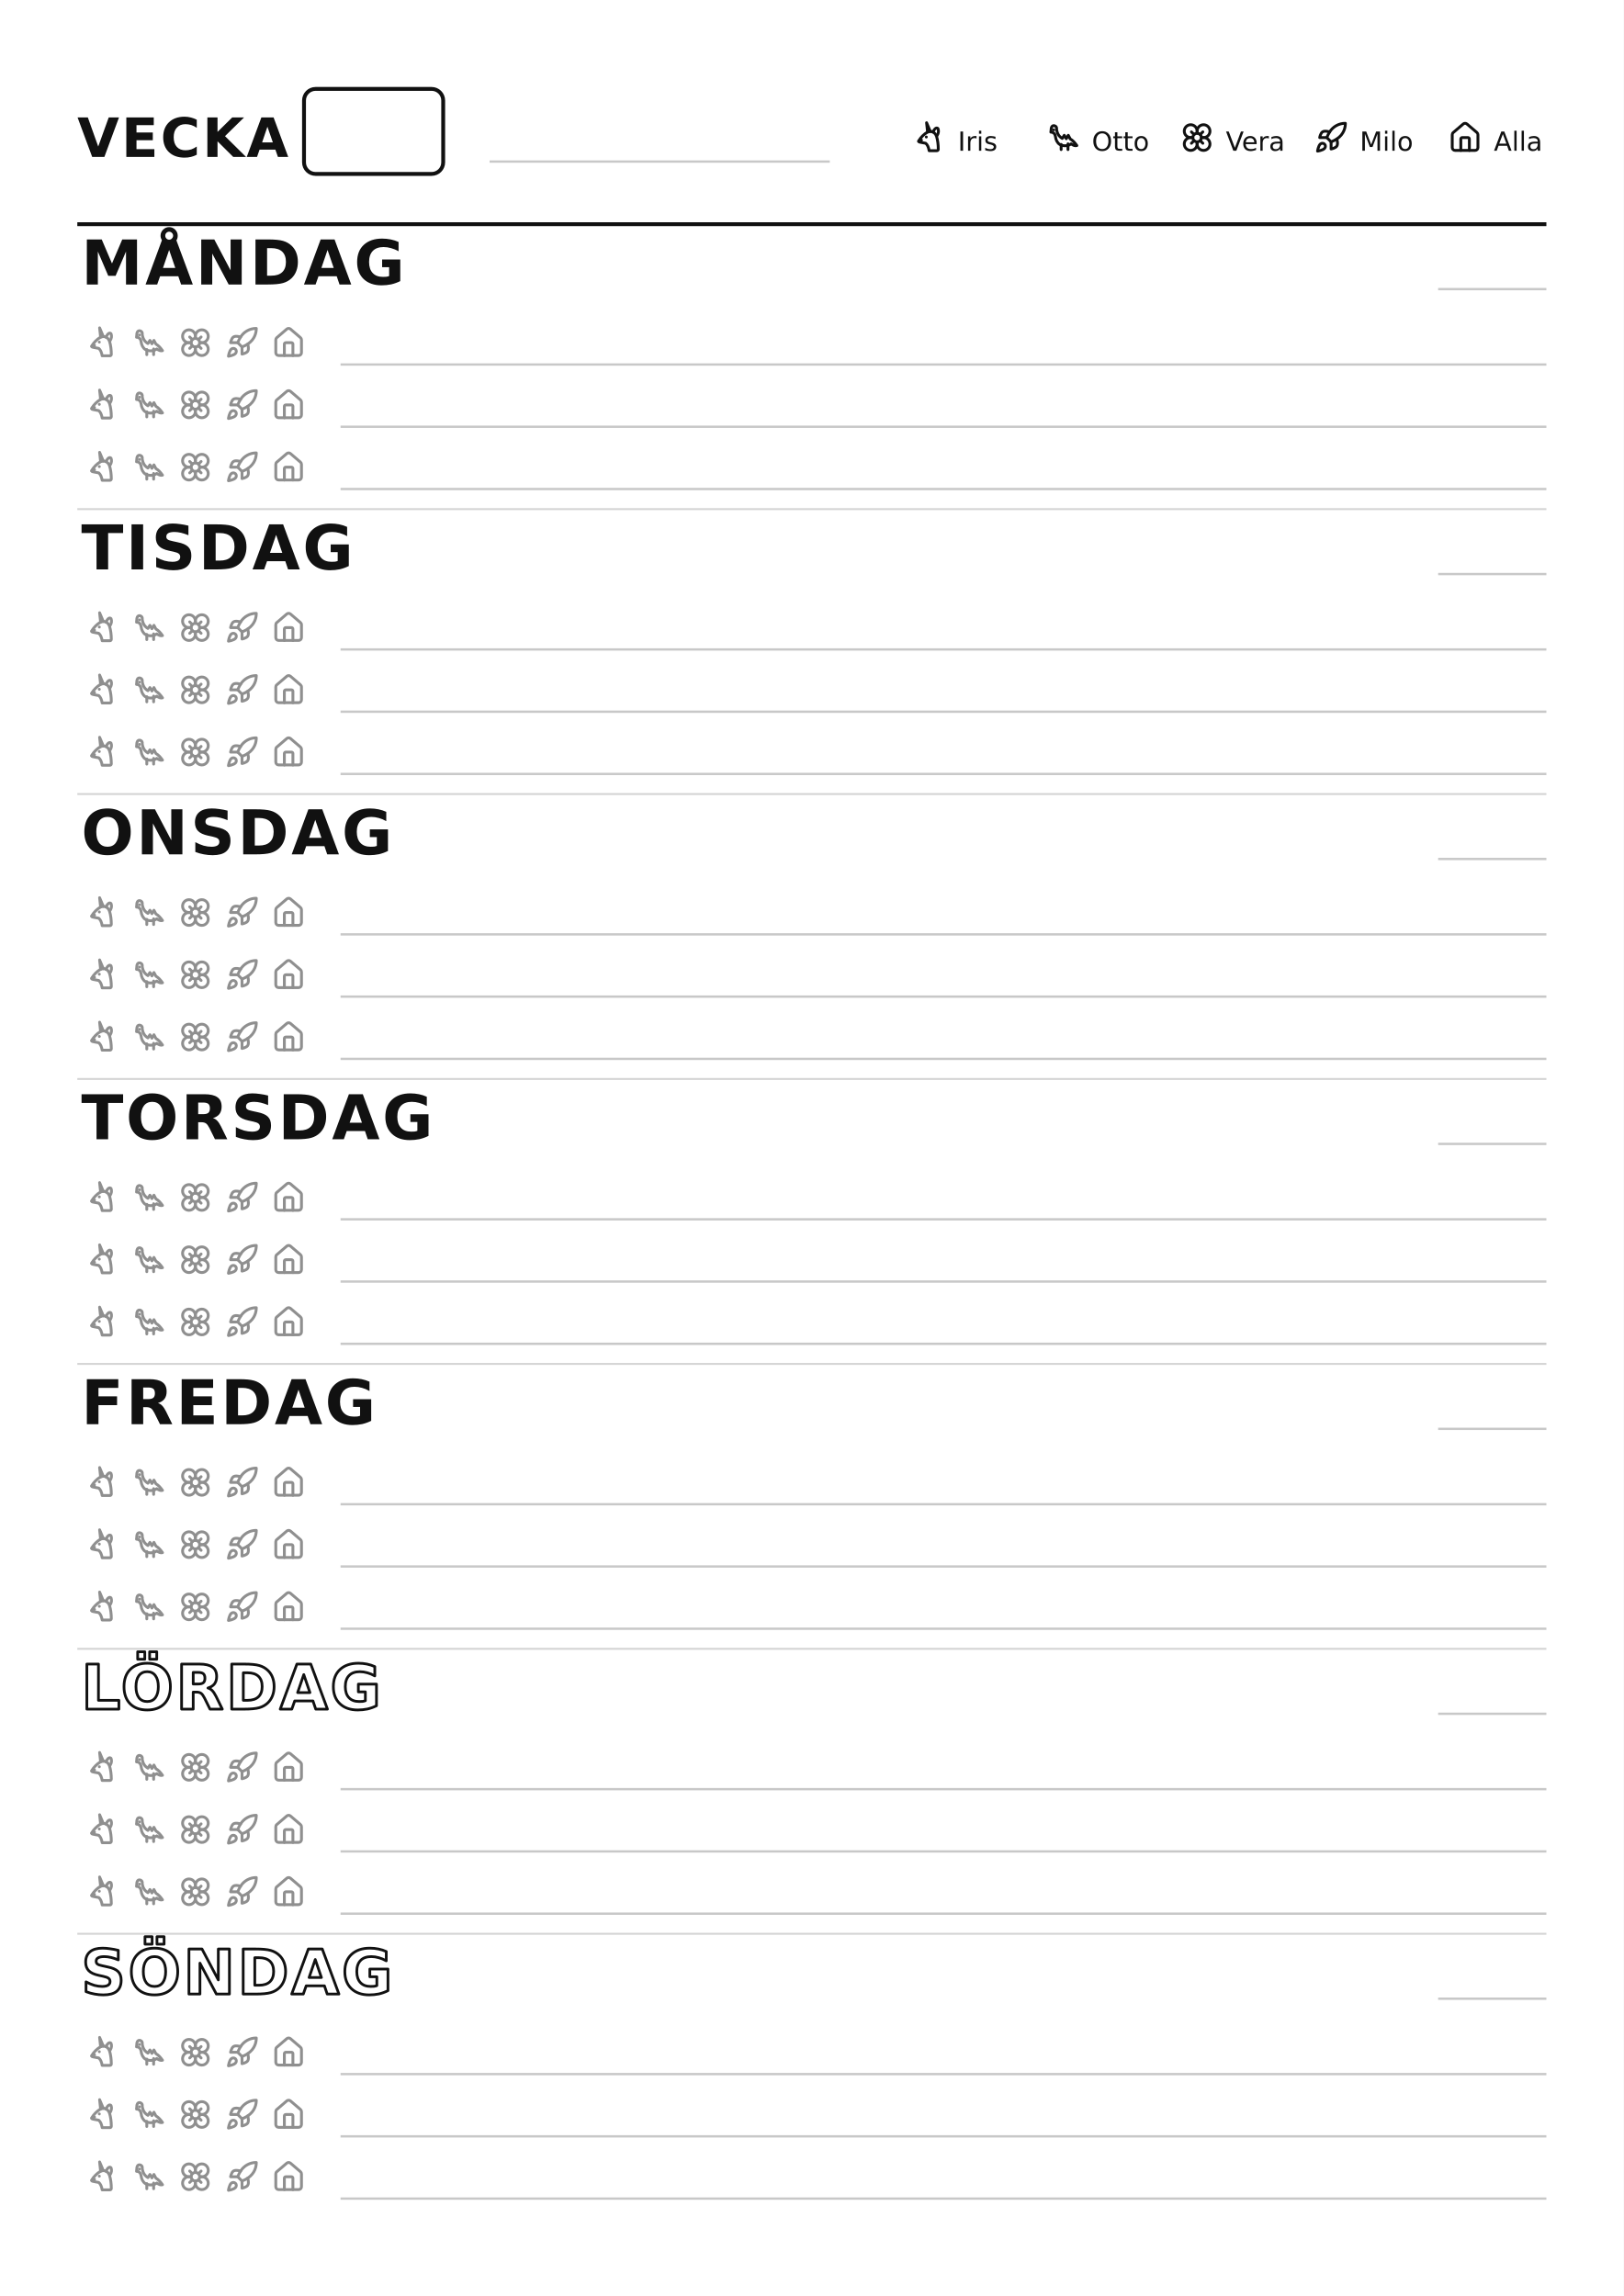
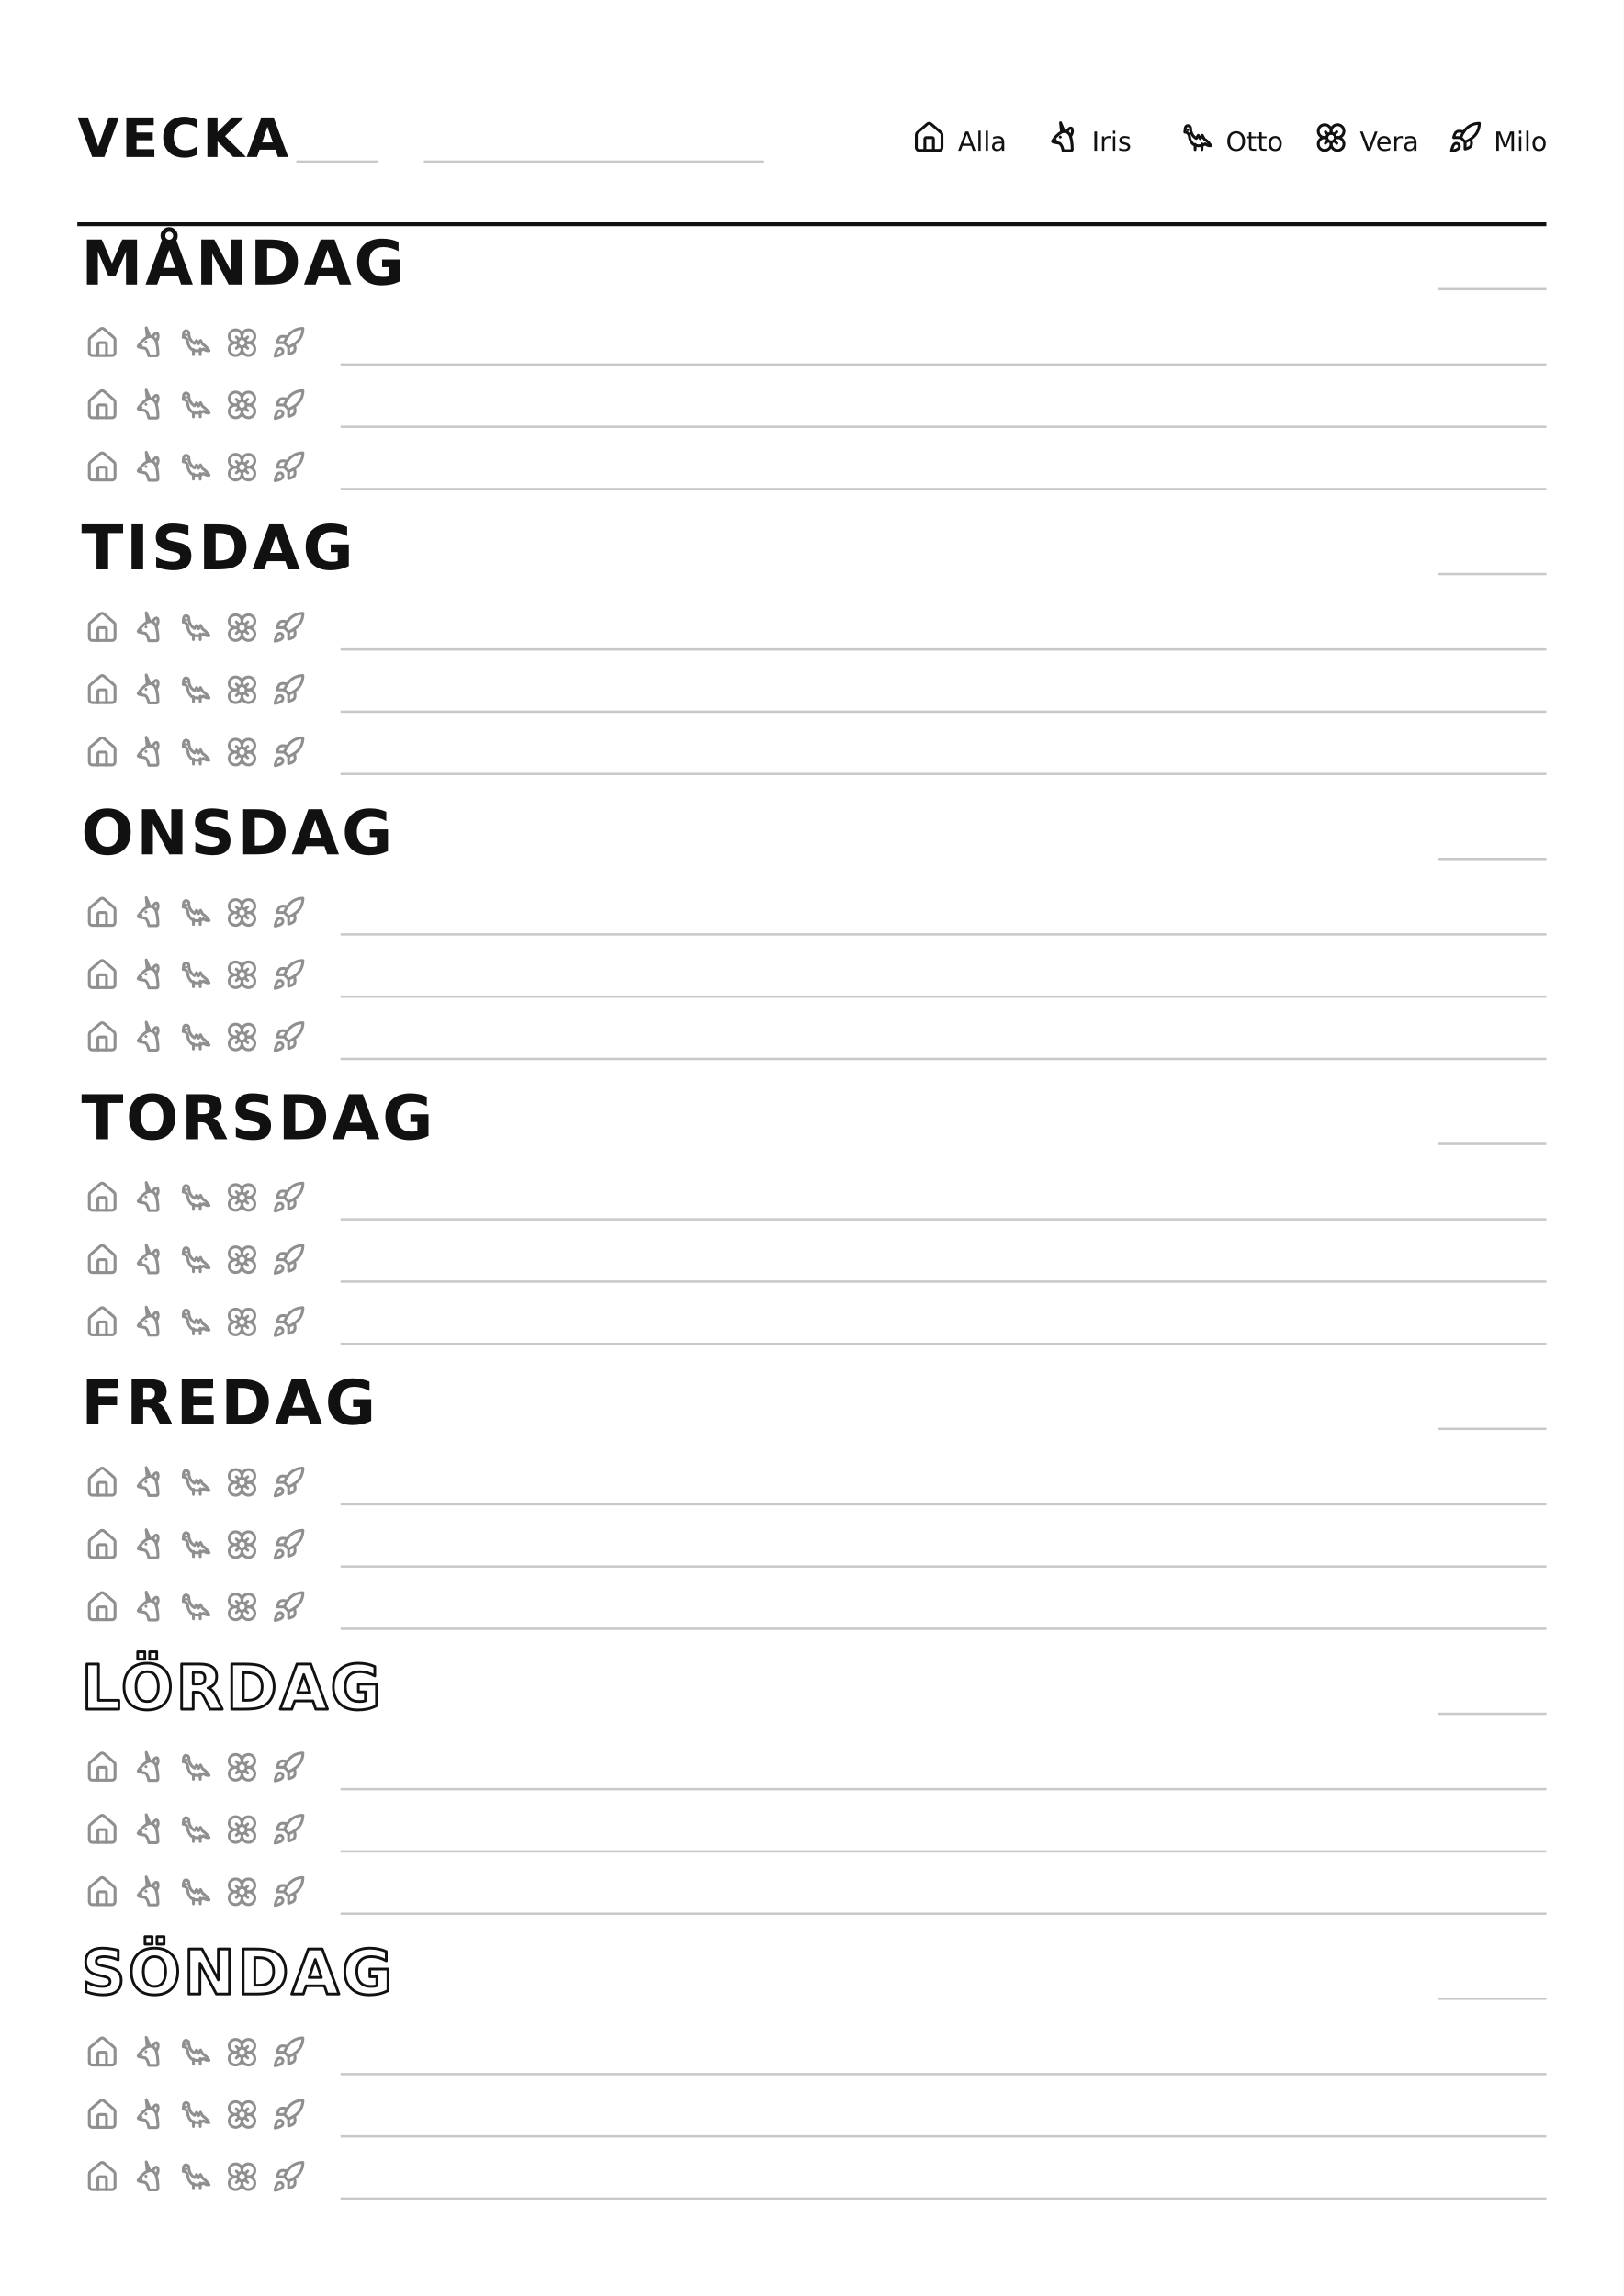
<svg xmlns="http://www.w3.org/2000/svg" viewBox="0 0 210 297" width="210mm" height="297mm" font-family="'Atkinson Hyperlegible Next', 'Atkinson Hyperlegible', Verdana, 'DejaVu Sans', sans-serif" fill="#111111" role="img" aria-label="Weekly sheet: Iris, Otto, Vera, Milo">
  <defs>
    <symbol id="fw-s-dinosaur" viewBox="0 0 24 24" fill="none" stroke="currentColor" stroke-width="2" stroke-linecap="round" stroke-linejoin="round">
      <path d="M3.6 6.4C3.6 4.4 4.6 3.2 6.2 3.8 7.2 4.2 7.6 5 7.4 6.2c.4 2.9 1.6 5 4 6.4l1.4-2.2 1.4 2.4 1.4-2.4 1.4 2.6c1.8 1 3.2 2.6 4.6 4.6-1.2.4-2.6-.2-4-1.2-2 1.6-5.6 1.8-8 .4-1.6-1-2.8-3.2-3-5.6-.3-1.8-1.4-3-3.2-3Z" />
      <path d="M10.6 16.8v3.6" />
      <path d="M15.4 16.4v4" />
      <path d="M5.4 6.6h.01" />
    </symbol>
    <symbol id="fw-s-flower" viewBox="0 0 24 24" fill="none" stroke="currentColor" stroke-width="2" stroke-linecap="round" stroke-linejoin="round">
      <circle cx="12" cy="12" r="3" />
      <path d="M12 16.5A4.5 4.5 0 1 1 7.5 12 4.5 4.5 0 1 1 12 7.5a4.5 4.5 0 1 1 4.5 4.5 4.5 4.5 0 1 1-4.5 4.5" />
      <path d="M12 7.5V9" />
      <path d="M7.5 12H9" />
      <path d="M16.5 12H15" />
      <path d="M12 16.5V15" />
      <path d="m8 8 1.88 1.88" />
      <path d="M14.12 9.88 16 8" />
      <path d="m8 16 1.88-1.88" />
      <path d="M14.12 14.12 16 16" />
    </symbol>
    <symbol id="fw-s-house" viewBox="0 0 24 24" fill="none" stroke="currentColor" stroke-width="2" stroke-linecap="round" stroke-linejoin="round">
      <path d="M15 21v-8a1 1 0 0 0-1-1h-4a1 1 0 0 0-1 1v8" />
      <path d="M3 10a2 2 0 0 1 .709-1.528l7-6a2 2 0 0 1 2.582 0l7 6A2 2 0 0 1 21 10v9a2 2 0 0 1-2 2H5a2 2 0 0 1-2-2z" />
    </symbol>
    <symbol id="fw-s-rocket" viewBox="0 0 24 24" fill="none" stroke="currentColor" stroke-width="2" stroke-linecap="round" stroke-linejoin="round">
      <path d="M12 15v5s3.03-.55 4-2c1.08-1.62 0-5 0-5" />
      <path d="M4.5 16.5c-1.5 1.26-2 5-2 5s3.74-.5 5-2c.71-.84.7-2.13-.09-2.91a2.18 2.18 0 0 0-2.91-.09" />
      <path d="M9 12a22 22 0 0 1 2-3.95A12.88 12.88 0 0 1 22 2c0 2.72-.78 7.5-6 11a22.4 22.4 0 0 1-4 2z" />
      <path d="M9 12H4s.55-3.03 2-4c1.62-1.08 5 .05 5 .05" />
    </symbol>
    <symbol id="fw-s-unicorn" viewBox="0 0 24 24" fill="none" stroke="currentColor" stroke-width="2" stroke-linecap="round" stroke-linejoin="round">
      <path d="M4.6 14.4C6.2 11.8 8.4 9.6 10.8 8.2c1-.4 2-.6 3-.4 1.6.4 2.8 1.6 3.4 3.4.8 2.6 1.2 5.8 1.2 9 0 .6-.4 1-1 1H12c-.4-2.4-1.2-4.2-2.4-5.2l-3.2-.6c-1.4-.2-2.2-.6-1.8-1Z" />
      <path d="M10.9 8.1 10.2 1.6l2.6 6.1" />
      <path d="M14.6 8.1c1.4-2.6 2.6-3.4 3.6-2.4.6 1.6.4 3.2-.6 4.8" />
      <path d="M10 11.6h.01" />
      <path d="M6.6 13.8h.01" />
    </symbol>
  </defs>
  <rect x="0" y="0" width="210" height="297" fill="#fff" />
  <g class="header">
    <text x="10" y="20.3" font-size="7" font-weight="800" letter-spacing="0.28">VECKA</text>
-     <rect x="39.32" y="11.5" width="18" height="11" rx="1.5" fill="none" stroke="#111111" stroke-width="0.5" />
-     <line x1="63.32" y1="20.9" x2="107.32" y2="20.9" stroke="#c8c8c8" stroke-width="0.3" />
+     <line x1="38.32" y1="20.9" x2="48.82" y2="20.9" stroke="#c8c8c8" stroke-width="0.3" />
+     <line x1="54.82" y1="20.9" x2="98.82" y2="20.9" stroke="#c8c8c8" stroke-width="0.3" />
    <g class="legend">
-       <use href="#fw-s-unicorn" x="117.956" y="15.581" width="4.429" height="4.429" color="#111111" />
-       <text x="123.885" y="19.5" font-size="3.4" font-weight="400">Iris</text>
-       <use href="#fw-s-dinosaur" x="135.285" y="15.581" width="4.429" height="4.429" color="#111111" />
-       <text x="141.214" y="19.5" font-size="3.4" font-weight="400">Otto</text>
-       <use href="#fw-s-flower" x="152.614" y="15.581" width="4.429" height="4.429" color="#111111" />
-       <text x="158.542" y="19.5" font-size="3.4" font-weight="400">Vera</text>
-       <use href="#fw-s-rocket" x="169.942" y="15.581" width="4.429" height="4.429" color="#111111" />
-       <text x="175.871" y="19.5" font-size="3.4" font-weight="400">Milo</text>
-       <use href="#fw-s-house" x="187.271" y="15.581" width="4.429" height="4.429" color="#111111" />
-       <text x="193.2" y="19.5" font-size="3.4" font-weight="400">Alla</text>
+       <use href="#fw-s-house" x="117.956" y="15.581" width="4.429" height="4.429" color="#111111" />
+       <text x="123.885" y="19.5" font-size="3.4" font-weight="400">Alla</text>
+       <use href="#fw-s-unicorn" x="135.285" y="15.581" width="4.429" height="4.429" color="#111111" />
+       <text x="141.214" y="19.5" font-size="3.4" font-weight="400">Iris</text>
+       <use href="#fw-s-dinosaur" x="152.614" y="15.581" width="4.429" height="4.429" color="#111111" />
+       <text x="158.542" y="19.5" font-size="3.4" font-weight="400">Otto</text>
+       <use href="#fw-s-flower" x="169.942" y="15.581" width="4.429" height="4.429" color="#111111" />
+       <text x="175.871" y="19.5" font-size="3.4" font-weight="400">Vera</text>
+       <use href="#fw-s-rocket" x="187.271" y="15.581" width="4.429" height="4.429" color="#111111" />
+       <text x="193.2" y="19.5" font-size="3.4" font-weight="400">Milo</text>
    </g>
  </g>
  <line x1="10" y1="29" x2="200" y2="29" stroke="#111111" stroke-width="0.5" />
  <g class="day" data-position="0">
    <text x="10.5" y="36.8" font-size="8" font-weight="800" letter-spacing="0.32">MÅNDAG</text>
    <line x1="186" y1="37.4" x2="200" y2="37.4" stroke="#c8c8c8" stroke-width="0.3" />
    <g class="line" data-index="0">
-       <use href="#fw-s-unicorn" x="11" y="42.112" width="4.429" height="4.429" color="#8f8f8f" />
-       <use href="#fw-s-dinosaur" x="17.029" y="42.112" width="4.429" height="4.429" color="#8f8f8f" />
-       <use href="#fw-s-flower" x="23.058" y="42.112" width="4.429" height="4.429" color="#8f8f8f" />
-       <use href="#fw-s-rocket" x="29.086" y="42.112" width="4.429" height="4.429" color="#8f8f8f" />
-       <use href="#fw-s-house" x="35.115" y="42.112" width="4.429" height="4.429" color="#8f8f8f" />
+       <use href="#fw-s-house" x="11" y="42.112" width="4.429" height="4.429" color="#8f8f8f" />
+       <use href="#fw-s-unicorn" x="17.029" y="42.112" width="4.429" height="4.429" color="#8f8f8f" />
+       <use href="#fw-s-dinosaur" x="23.058" y="42.112" width="4.429" height="4.429" color="#8f8f8f" />
+       <use href="#fw-s-flower" x="29.086" y="42.112" width="4.429" height="4.429" color="#8f8f8f" />
+       <use href="#fw-s-rocket" x="35.115" y="42.112" width="4.429" height="4.429" color="#8f8f8f" />
      <line x1="44.044" y1="47.152" x2="200" y2="47.152" stroke="#c8c8c8" stroke-width="0.3" />
    </g>
    <g class="line" data-index="1">
-       <use href="#fw-s-unicorn" x="11" y="50.164" width="4.429" height="4.429" color="#8f8f8f" />
-       <use href="#fw-s-dinosaur" x="17.029" y="50.164" width="4.429" height="4.429" color="#8f8f8f" />
-       <use href="#fw-s-flower" x="23.058" y="50.164" width="4.429" height="4.429" color="#8f8f8f" />
-       <use href="#fw-s-rocket" x="29.086" y="50.164" width="4.429" height="4.429" color="#8f8f8f" />
-       <use href="#fw-s-house" x="35.115" y="50.164" width="4.429" height="4.429" color="#8f8f8f" />
+       <use href="#fw-s-house" x="11" y="50.164" width="4.429" height="4.429" color="#8f8f8f" />
+       <use href="#fw-s-unicorn" x="17.029" y="50.164" width="4.429" height="4.429" color="#8f8f8f" />
+       <use href="#fw-s-dinosaur" x="23.058" y="50.164" width="4.429" height="4.429" color="#8f8f8f" />
+       <use href="#fw-s-flower" x="29.086" y="50.164" width="4.429" height="4.429" color="#8f8f8f" />
+       <use href="#fw-s-rocket" x="35.115" y="50.164" width="4.429" height="4.429" color="#8f8f8f" />
      <line x1="44.044" y1="55.205" x2="200" y2="55.205" stroke="#c8c8c8" stroke-width="0.3" />
    </g>
    <g class="line" data-index="2">
-       <use href="#fw-s-unicorn" x="11" y="58.217" width="4.429" height="4.429" color="#8f8f8f" />
-       <use href="#fw-s-dinosaur" x="17.029" y="58.217" width="4.429" height="4.429" color="#8f8f8f" />
-       <use href="#fw-s-flower" x="23.058" y="58.217" width="4.429" height="4.429" color="#8f8f8f" />
-       <use href="#fw-s-rocket" x="29.086" y="58.217" width="4.429" height="4.429" color="#8f8f8f" />
-       <use href="#fw-s-house" x="35.115" y="58.217" width="4.429" height="4.429" color="#8f8f8f" />
+       <use href="#fw-s-house" x="11" y="58.217" width="4.429" height="4.429" color="#8f8f8f" />
+       <use href="#fw-s-unicorn" x="17.029" y="58.217" width="4.429" height="4.429" color="#8f8f8f" />
+       <use href="#fw-s-dinosaur" x="23.058" y="58.217" width="4.429" height="4.429" color="#8f8f8f" />
+       <use href="#fw-s-flower" x="29.086" y="58.217" width="4.429" height="4.429" color="#8f8f8f" />
+       <use href="#fw-s-rocket" x="35.115" y="58.217" width="4.429" height="4.429" color="#8f8f8f" />
      <line x1="44.044" y1="63.257" x2="200" y2="63.257" stroke="#c8c8c8" stroke-width="0.3" />
    </g>
-     <line x1="10" y1="65.857" x2="200" y2="65.857" stroke="#d4d4d4" stroke-width="0.25" />
  </g>
  <g class="day" data-position="1">
    <text x="10.5" y="73.657" font-size="8" font-weight="800" letter-spacing="0.32">TISDAG</text>
    <line x1="186" y1="74.257" x2="200" y2="74.257" stroke="#c8c8c8" stroke-width="0.3" />
    <g class="line" data-index="0">
-       <use href="#fw-s-unicorn" x="11" y="78.969" width="4.429" height="4.429" color="#8f8f8f" />
-       <use href="#fw-s-dinosaur" x="17.029" y="78.969" width="4.429" height="4.429" color="#8f8f8f" />
-       <use href="#fw-s-flower" x="23.058" y="78.969" width="4.429" height="4.429" color="#8f8f8f" />
-       <use href="#fw-s-rocket" x="29.086" y="78.969" width="4.429" height="4.429" color="#8f8f8f" />
-       <use href="#fw-s-house" x="35.115" y="78.969" width="4.429" height="4.429" color="#8f8f8f" />
+       <use href="#fw-s-house" x="11" y="78.969" width="4.429" height="4.429" color="#8f8f8f" />
+       <use href="#fw-s-unicorn" x="17.029" y="78.969" width="4.429" height="4.429" color="#8f8f8f" />
+       <use href="#fw-s-dinosaur" x="23.058" y="78.969" width="4.429" height="4.429" color="#8f8f8f" />
+       <use href="#fw-s-flower" x="29.086" y="78.969" width="4.429" height="4.429" color="#8f8f8f" />
+       <use href="#fw-s-rocket" x="35.115" y="78.969" width="4.429" height="4.429" color="#8f8f8f" />
      <line x1="44.044" y1="84.01" x2="200" y2="84.01" stroke="#c8c8c8" stroke-width="0.3" />
    </g>
    <g class="line" data-index="1">
-       <use href="#fw-s-unicorn" x="11" y="87.021" width="4.429" height="4.429" color="#8f8f8f" />
-       <use href="#fw-s-dinosaur" x="17.029" y="87.021" width="4.429" height="4.429" color="#8f8f8f" />
-       <use href="#fw-s-flower" x="23.058" y="87.021" width="4.429" height="4.429" color="#8f8f8f" />
-       <use href="#fw-s-rocket" x="29.086" y="87.021" width="4.429" height="4.429" color="#8f8f8f" />
-       <use href="#fw-s-house" x="35.115" y="87.021" width="4.429" height="4.429" color="#8f8f8f" />
+       <use href="#fw-s-house" x="11" y="87.021" width="4.429" height="4.429" color="#8f8f8f" />
+       <use href="#fw-s-unicorn" x="17.029" y="87.021" width="4.429" height="4.429" color="#8f8f8f" />
+       <use href="#fw-s-dinosaur" x="23.058" y="87.021" width="4.429" height="4.429" color="#8f8f8f" />
+       <use href="#fw-s-flower" x="29.086" y="87.021" width="4.429" height="4.429" color="#8f8f8f" />
+       <use href="#fw-s-rocket" x="35.115" y="87.021" width="4.429" height="4.429" color="#8f8f8f" />
      <line x1="44.044" y1="92.062" x2="200" y2="92.062" stroke="#c8c8c8" stroke-width="0.3" />
    </g>
    <g class="line" data-index="2">
-       <use href="#fw-s-unicorn" x="11" y="95.074" width="4.429" height="4.429" color="#8f8f8f" />
-       <use href="#fw-s-dinosaur" x="17.029" y="95.074" width="4.429" height="4.429" color="#8f8f8f" />
-       <use href="#fw-s-flower" x="23.058" y="95.074" width="4.429" height="4.429" color="#8f8f8f" />
-       <use href="#fw-s-rocket" x="29.086" y="95.074" width="4.429" height="4.429" color="#8f8f8f" />
-       <use href="#fw-s-house" x="35.115" y="95.074" width="4.429" height="4.429" color="#8f8f8f" />
+       <use href="#fw-s-house" x="11" y="95.074" width="4.429" height="4.429" color="#8f8f8f" />
+       <use href="#fw-s-unicorn" x="17.029" y="95.074" width="4.429" height="4.429" color="#8f8f8f" />
+       <use href="#fw-s-dinosaur" x="23.058" y="95.074" width="4.429" height="4.429" color="#8f8f8f" />
+       <use href="#fw-s-flower" x="29.086" y="95.074" width="4.429" height="4.429" color="#8f8f8f" />
+       <use href="#fw-s-rocket" x="35.115" y="95.074" width="4.429" height="4.429" color="#8f8f8f" />
      <line x1="44.044" y1="100.114" x2="200" y2="100.114" stroke="#c8c8c8" stroke-width="0.3" />
    </g>
-     <line x1="10" y1="102.714" x2="200" y2="102.714" stroke="#d4d4d4" stroke-width="0.25" />
  </g>
  <g class="day" data-position="2">
    <text x="10.5" y="110.514" font-size="8" font-weight="800" letter-spacing="0.32">ONSDAG</text>
    <line x1="186" y1="111.114" x2="200" y2="111.114" stroke="#c8c8c8" stroke-width="0.3" />
    <g class="line" data-index="0">
-       <use href="#fw-s-unicorn" x="11" y="115.826" width="4.429" height="4.429" color="#8f8f8f" />
-       <use href="#fw-s-dinosaur" x="17.029" y="115.826" width="4.429" height="4.429" color="#8f8f8f" />
-       <use href="#fw-s-flower" x="23.058" y="115.826" width="4.429" height="4.429" color="#8f8f8f" />
-       <use href="#fw-s-rocket" x="29.086" y="115.826" width="4.429" height="4.429" color="#8f8f8f" />
-       <use href="#fw-s-house" x="35.115" y="115.826" width="4.429" height="4.429" color="#8f8f8f" />
+       <use href="#fw-s-house" x="11" y="115.826" width="4.429" height="4.429" color="#8f8f8f" />
+       <use href="#fw-s-unicorn" x="17.029" y="115.826" width="4.429" height="4.429" color="#8f8f8f" />
+       <use href="#fw-s-dinosaur" x="23.058" y="115.826" width="4.429" height="4.429" color="#8f8f8f" />
+       <use href="#fw-s-flower" x="29.086" y="115.826" width="4.429" height="4.429" color="#8f8f8f" />
+       <use href="#fw-s-rocket" x="35.115" y="115.826" width="4.429" height="4.429" color="#8f8f8f" />
      <line x1="44.044" y1="120.867" x2="200" y2="120.867" stroke="#c8c8c8" stroke-width="0.3" />
    </g>
    <g class="line" data-index="1">
-       <use href="#fw-s-unicorn" x="11" y="123.878" width="4.429" height="4.429" color="#8f8f8f" />
-       <use href="#fw-s-dinosaur" x="17.029" y="123.878" width="4.429" height="4.429" color="#8f8f8f" />
-       <use href="#fw-s-flower" x="23.058" y="123.878" width="4.429" height="4.429" color="#8f8f8f" />
-       <use href="#fw-s-rocket" x="29.086" y="123.878" width="4.429" height="4.429" color="#8f8f8f" />
-       <use href="#fw-s-house" x="35.115" y="123.878" width="4.429" height="4.429" color="#8f8f8f" />
+       <use href="#fw-s-house" x="11" y="123.878" width="4.429" height="4.429" color="#8f8f8f" />
+       <use href="#fw-s-unicorn" x="17.029" y="123.878" width="4.429" height="4.429" color="#8f8f8f" />
+       <use href="#fw-s-dinosaur" x="23.058" y="123.878" width="4.429" height="4.429" color="#8f8f8f" />
+       <use href="#fw-s-flower" x="29.086" y="123.878" width="4.429" height="4.429" color="#8f8f8f" />
+       <use href="#fw-s-rocket" x="35.115" y="123.878" width="4.429" height="4.429" color="#8f8f8f" />
      <line x1="44.044" y1="128.919" x2="200" y2="128.919" stroke="#c8c8c8" stroke-width="0.3" />
    </g>
    <g class="line" data-index="2">
-       <use href="#fw-s-unicorn" x="11" y="131.931" width="4.429" height="4.429" color="#8f8f8f" />
-       <use href="#fw-s-dinosaur" x="17.029" y="131.931" width="4.429" height="4.429" color="#8f8f8f" />
-       <use href="#fw-s-flower" x="23.058" y="131.931" width="4.429" height="4.429" color="#8f8f8f" />
-       <use href="#fw-s-rocket" x="29.086" y="131.931" width="4.429" height="4.429" color="#8f8f8f" />
-       <use href="#fw-s-house" x="35.115" y="131.931" width="4.429" height="4.429" color="#8f8f8f" />
+       <use href="#fw-s-house" x="11" y="131.931" width="4.429" height="4.429" color="#8f8f8f" />
+       <use href="#fw-s-unicorn" x="17.029" y="131.931" width="4.429" height="4.429" color="#8f8f8f" />
+       <use href="#fw-s-dinosaur" x="23.058" y="131.931" width="4.429" height="4.429" color="#8f8f8f" />
+       <use href="#fw-s-flower" x="29.086" y="131.931" width="4.429" height="4.429" color="#8f8f8f" />
+       <use href="#fw-s-rocket" x="35.115" y="131.931" width="4.429" height="4.429" color="#8f8f8f" />
      <line x1="44.044" y1="136.971" x2="200" y2="136.971" stroke="#c8c8c8" stroke-width="0.3" />
    </g>
-     <line x1="10" y1="139.571" x2="200" y2="139.571" stroke="#d4d4d4" stroke-width="0.25" />
  </g>
  <g class="day" data-position="3">
    <text x="10.5" y="147.371" font-size="8" font-weight="800" letter-spacing="0.32">TORSDAG</text>
    <line x1="186" y1="147.971" x2="200" y2="147.971" stroke="#c8c8c8" stroke-width="0.3" />
    <g class="line" data-index="0">
-       <use href="#fw-s-unicorn" x="11" y="152.683" width="4.429" height="4.429" color="#8f8f8f" />
-       <use href="#fw-s-dinosaur" x="17.029" y="152.683" width="4.429" height="4.429" color="#8f8f8f" />
-       <use href="#fw-s-flower" x="23.058" y="152.683" width="4.429" height="4.429" color="#8f8f8f" />
-       <use href="#fw-s-rocket" x="29.086" y="152.683" width="4.429" height="4.429" color="#8f8f8f" />
-       <use href="#fw-s-house" x="35.115" y="152.683" width="4.429" height="4.429" color="#8f8f8f" />
+       <use href="#fw-s-house" x="11" y="152.683" width="4.429" height="4.429" color="#8f8f8f" />
+       <use href="#fw-s-unicorn" x="17.029" y="152.683" width="4.429" height="4.429" color="#8f8f8f" />
+       <use href="#fw-s-dinosaur" x="23.058" y="152.683" width="4.429" height="4.429" color="#8f8f8f" />
+       <use href="#fw-s-flower" x="29.086" y="152.683" width="4.429" height="4.429" color="#8f8f8f" />
+       <use href="#fw-s-rocket" x="35.115" y="152.683" width="4.429" height="4.429" color="#8f8f8f" />
      <line x1="44.044" y1="157.724" x2="200" y2="157.724" stroke="#c8c8c8" stroke-width="0.3" />
    </g>
    <g class="line" data-index="1">
-       <use href="#fw-s-unicorn" x="11" y="160.736" width="4.429" height="4.429" color="#8f8f8f" />
-       <use href="#fw-s-dinosaur" x="17.029" y="160.736" width="4.429" height="4.429" color="#8f8f8f" />
-       <use href="#fw-s-flower" x="23.058" y="160.736" width="4.429" height="4.429" color="#8f8f8f" />
-       <use href="#fw-s-rocket" x="29.086" y="160.736" width="4.429" height="4.429" color="#8f8f8f" />
-       <use href="#fw-s-house" x="35.115" y="160.736" width="4.429" height="4.429" color="#8f8f8f" />
+       <use href="#fw-s-house" x="11" y="160.736" width="4.429" height="4.429" color="#8f8f8f" />
+       <use href="#fw-s-unicorn" x="17.029" y="160.736" width="4.429" height="4.429" color="#8f8f8f" />
+       <use href="#fw-s-dinosaur" x="23.058" y="160.736" width="4.429" height="4.429" color="#8f8f8f" />
+       <use href="#fw-s-flower" x="29.086" y="160.736" width="4.429" height="4.429" color="#8f8f8f" />
+       <use href="#fw-s-rocket" x="35.115" y="160.736" width="4.429" height="4.429" color="#8f8f8f" />
      <line x1="44.044" y1="165.776" x2="200" y2="165.776" stroke="#c8c8c8" stroke-width="0.3" />
    </g>
    <g class="line" data-index="2">
-       <use href="#fw-s-unicorn" x="11" y="168.788" width="4.429" height="4.429" color="#8f8f8f" />
-       <use href="#fw-s-dinosaur" x="17.029" y="168.788" width="4.429" height="4.429" color="#8f8f8f" />
-       <use href="#fw-s-flower" x="23.058" y="168.788" width="4.429" height="4.429" color="#8f8f8f" />
-       <use href="#fw-s-rocket" x="29.086" y="168.788" width="4.429" height="4.429" color="#8f8f8f" />
-       <use href="#fw-s-house" x="35.115" y="168.788" width="4.429" height="4.429" color="#8f8f8f" />
+       <use href="#fw-s-house" x="11" y="168.788" width="4.429" height="4.429" color="#8f8f8f" />
+       <use href="#fw-s-unicorn" x="17.029" y="168.788" width="4.429" height="4.429" color="#8f8f8f" />
+       <use href="#fw-s-dinosaur" x="23.058" y="168.788" width="4.429" height="4.429" color="#8f8f8f" />
+       <use href="#fw-s-flower" x="29.086" y="168.788" width="4.429" height="4.429" color="#8f8f8f" />
+       <use href="#fw-s-rocket" x="35.115" y="168.788" width="4.429" height="4.429" color="#8f8f8f" />
      <line x1="44.044" y1="173.829" x2="200" y2="173.829" stroke="#c8c8c8" stroke-width="0.3" />
    </g>
-     <line x1="10" y1="176.429" x2="200" y2="176.429" stroke="#d4d4d4" stroke-width="0.25" />
  </g>
  <g class="day" data-position="4">
    <text x="10.5" y="184.229" font-size="8" font-weight="800" letter-spacing="0.32">FREDAG</text>
    <line x1="186" y1="184.829" x2="200" y2="184.829" stroke="#c8c8c8" stroke-width="0.3" />
    <g class="line" data-index="0">
-       <use href="#fw-s-unicorn" x="11" y="189.54" width="4.429" height="4.429" color="#8f8f8f" />
-       <use href="#fw-s-dinosaur" x="17.029" y="189.54" width="4.429" height="4.429" color="#8f8f8f" />
-       <use href="#fw-s-flower" x="23.058" y="189.54" width="4.429" height="4.429" color="#8f8f8f" />
-       <use href="#fw-s-rocket" x="29.086" y="189.54" width="4.429" height="4.429" color="#8f8f8f" />
-       <use href="#fw-s-house" x="35.115" y="189.54" width="4.429" height="4.429" color="#8f8f8f" />
+       <use href="#fw-s-house" x="11" y="189.54" width="4.429" height="4.429" color="#8f8f8f" />
+       <use href="#fw-s-unicorn" x="17.029" y="189.54" width="4.429" height="4.429" color="#8f8f8f" />
+       <use href="#fw-s-dinosaur" x="23.058" y="189.54" width="4.429" height="4.429" color="#8f8f8f" />
+       <use href="#fw-s-flower" x="29.086" y="189.54" width="4.429" height="4.429" color="#8f8f8f" />
+       <use href="#fw-s-rocket" x="35.115" y="189.54" width="4.429" height="4.429" color="#8f8f8f" />
      <line x1="44.044" y1="194.581" x2="200" y2="194.581" stroke="#c8c8c8" stroke-width="0.3" />
    </g>
    <g class="line" data-index="1">
-       <use href="#fw-s-unicorn" x="11" y="197.593" width="4.429" height="4.429" color="#8f8f8f" />
-       <use href="#fw-s-dinosaur" x="17.029" y="197.593" width="4.429" height="4.429" color="#8f8f8f" />
-       <use href="#fw-s-flower" x="23.058" y="197.593" width="4.429" height="4.429" color="#8f8f8f" />
-       <use href="#fw-s-rocket" x="29.086" y="197.593" width="4.429" height="4.429" color="#8f8f8f" />
-       <use href="#fw-s-house" x="35.115" y="197.593" width="4.429" height="4.429" color="#8f8f8f" />
+       <use href="#fw-s-house" x="11" y="197.593" width="4.429" height="4.429" color="#8f8f8f" />
+       <use href="#fw-s-unicorn" x="17.029" y="197.593" width="4.429" height="4.429" color="#8f8f8f" />
+       <use href="#fw-s-dinosaur" x="23.058" y="197.593" width="4.429" height="4.429" color="#8f8f8f" />
+       <use href="#fw-s-flower" x="29.086" y="197.593" width="4.429" height="4.429" color="#8f8f8f" />
+       <use href="#fw-s-rocket" x="35.115" y="197.593" width="4.429" height="4.429" color="#8f8f8f" />
      <line x1="44.044" y1="202.633" x2="200" y2="202.633" stroke="#c8c8c8" stroke-width="0.3" />
    </g>
    <g class="line" data-index="2">
-       <use href="#fw-s-unicorn" x="11" y="205.645" width="4.429" height="4.429" color="#8f8f8f" />
-       <use href="#fw-s-dinosaur" x="17.029" y="205.645" width="4.429" height="4.429" color="#8f8f8f" />
-       <use href="#fw-s-flower" x="23.058" y="205.645" width="4.429" height="4.429" color="#8f8f8f" />
-       <use href="#fw-s-rocket" x="29.086" y="205.645" width="4.429" height="4.429" color="#8f8f8f" />
-       <use href="#fw-s-house" x="35.115" y="205.645" width="4.429" height="4.429" color="#8f8f8f" />
+       <use href="#fw-s-house" x="11" y="205.645" width="4.429" height="4.429" color="#8f8f8f" />
+       <use href="#fw-s-unicorn" x="17.029" y="205.645" width="4.429" height="4.429" color="#8f8f8f" />
+       <use href="#fw-s-dinosaur" x="23.058" y="205.645" width="4.429" height="4.429" color="#8f8f8f" />
+       <use href="#fw-s-flower" x="29.086" y="205.645" width="4.429" height="4.429" color="#8f8f8f" />
+       <use href="#fw-s-rocket" x="35.115" y="205.645" width="4.429" height="4.429" color="#8f8f8f" />
      <line x1="44.044" y1="210.686" x2="200" y2="210.686" stroke="#c8c8c8" stroke-width="0.3" />
    </g>
-     <line x1="10" y1="213.286" x2="200" y2="213.286" stroke="#d4d4d4" stroke-width="0.25" />
  </g>
  <g class="day" data-position="5">
    <text x="10.5" y="221.086" font-size="8" font-weight="800" letter-spacing="0.32" fill="none" stroke="#111111" stroke-width="0.35" stroke-linejoin="round">LÖRDAG</text>
    <line x1="186" y1="221.686" x2="200" y2="221.686" stroke="#c8c8c8" stroke-width="0.3" />
    <g class="line" data-index="0">
-       <use href="#fw-s-unicorn" x="11" y="226.398" width="4.429" height="4.429" color="#8f8f8f" />
-       <use href="#fw-s-dinosaur" x="17.029" y="226.398" width="4.429" height="4.429" color="#8f8f8f" />
-       <use href="#fw-s-flower" x="23.058" y="226.398" width="4.429" height="4.429" color="#8f8f8f" />
-       <use href="#fw-s-rocket" x="29.086" y="226.398" width="4.429" height="4.429" color="#8f8f8f" />
-       <use href="#fw-s-house" x="35.115" y="226.398" width="4.429" height="4.429" color="#8f8f8f" />
+       <use href="#fw-s-house" x="11" y="226.398" width="4.429" height="4.429" color="#8f8f8f" />
+       <use href="#fw-s-unicorn" x="17.029" y="226.398" width="4.429" height="4.429" color="#8f8f8f" />
+       <use href="#fw-s-dinosaur" x="23.058" y="226.398" width="4.429" height="4.429" color="#8f8f8f" />
+       <use href="#fw-s-flower" x="29.086" y="226.398" width="4.429" height="4.429" color="#8f8f8f" />
+       <use href="#fw-s-rocket" x="35.115" y="226.398" width="4.429" height="4.429" color="#8f8f8f" />
      <line x1="44.044" y1="231.438" x2="200" y2="231.438" stroke="#c8c8c8" stroke-width="0.3" />
    </g>
    <g class="line" data-index="1">
-       <use href="#fw-s-unicorn" x="11" y="234.45" width="4.429" height="4.429" color="#8f8f8f" />
-       <use href="#fw-s-dinosaur" x="17.029" y="234.45" width="4.429" height="4.429" color="#8f8f8f" />
-       <use href="#fw-s-flower" x="23.058" y="234.45" width="4.429" height="4.429" color="#8f8f8f" />
-       <use href="#fw-s-rocket" x="29.086" y="234.45" width="4.429" height="4.429" color="#8f8f8f" />
-       <use href="#fw-s-house" x="35.115" y="234.45" width="4.429" height="4.429" color="#8f8f8f" />
+       <use href="#fw-s-house" x="11" y="234.45" width="4.429" height="4.429" color="#8f8f8f" />
+       <use href="#fw-s-unicorn" x="17.029" y="234.45" width="4.429" height="4.429" color="#8f8f8f" />
+       <use href="#fw-s-dinosaur" x="23.058" y="234.45" width="4.429" height="4.429" color="#8f8f8f" />
+       <use href="#fw-s-flower" x="29.086" y="234.45" width="4.429" height="4.429" color="#8f8f8f" />
+       <use href="#fw-s-rocket" x="35.115" y="234.45" width="4.429" height="4.429" color="#8f8f8f" />
      <line x1="44.044" y1="239.49" x2="200" y2="239.49" stroke="#c8c8c8" stroke-width="0.3" />
    </g>
    <g class="line" data-index="2">
-       <use href="#fw-s-unicorn" x="11" y="242.502" width="4.429" height="4.429" color="#8f8f8f" />
-       <use href="#fw-s-dinosaur" x="17.029" y="242.502" width="4.429" height="4.429" color="#8f8f8f" />
-       <use href="#fw-s-flower" x="23.058" y="242.502" width="4.429" height="4.429" color="#8f8f8f" />
-       <use href="#fw-s-rocket" x="29.086" y="242.502" width="4.429" height="4.429" color="#8f8f8f" />
-       <use href="#fw-s-house" x="35.115" y="242.502" width="4.429" height="4.429" color="#8f8f8f" />
+       <use href="#fw-s-house" x="11" y="242.502" width="4.429" height="4.429" color="#8f8f8f" />
+       <use href="#fw-s-unicorn" x="17.029" y="242.502" width="4.429" height="4.429" color="#8f8f8f" />
+       <use href="#fw-s-dinosaur" x="23.058" y="242.502" width="4.429" height="4.429" color="#8f8f8f" />
+       <use href="#fw-s-flower" x="29.086" y="242.502" width="4.429" height="4.429" color="#8f8f8f" />
+       <use href="#fw-s-rocket" x="35.115" y="242.502" width="4.429" height="4.429" color="#8f8f8f" />
      <line x1="44.044" y1="247.543" x2="200" y2="247.543" stroke="#c8c8c8" stroke-width="0.3" />
    </g>
-     <line x1="10" y1="250.143" x2="200" y2="250.143" stroke="#d4d4d4" stroke-width="0.25" />
  </g>
  <g class="day" data-position="6">
    <text x="10.5" y="257.943" font-size="8" font-weight="800" letter-spacing="0.32" fill="none" stroke="#111111" stroke-width="0.35" stroke-linejoin="round">SÖNDAG</text>
    <line x1="186" y1="258.543" x2="200" y2="258.543" stroke="#c8c8c8" stroke-width="0.3" />
    <g class="line" data-index="0">
-       <use href="#fw-s-unicorn" x="11" y="263.255" width="4.429" height="4.429" color="#8f8f8f" />
-       <use href="#fw-s-dinosaur" x="17.029" y="263.255" width="4.429" height="4.429" color="#8f8f8f" />
-       <use href="#fw-s-flower" x="23.058" y="263.255" width="4.429" height="4.429" color="#8f8f8f" />
-       <use href="#fw-s-rocket" x="29.086" y="263.255" width="4.429" height="4.429" color="#8f8f8f" />
-       <use href="#fw-s-house" x="35.115" y="263.255" width="4.429" height="4.429" color="#8f8f8f" />
+       <use href="#fw-s-house" x="11" y="263.255" width="4.429" height="4.429" color="#8f8f8f" />
+       <use href="#fw-s-unicorn" x="17.029" y="263.255" width="4.429" height="4.429" color="#8f8f8f" />
+       <use href="#fw-s-dinosaur" x="23.058" y="263.255" width="4.429" height="4.429" color="#8f8f8f" />
+       <use href="#fw-s-flower" x="29.086" y="263.255" width="4.429" height="4.429" color="#8f8f8f" />
+       <use href="#fw-s-rocket" x="35.115" y="263.255" width="4.429" height="4.429" color="#8f8f8f" />
      <line x1="44.044" y1="268.295" x2="200" y2="268.295" stroke="#c8c8c8" stroke-width="0.3" />
    </g>
    <g class="line" data-index="1">
-       <use href="#fw-s-unicorn" x="11" y="271.307" width="4.429" height="4.429" color="#8f8f8f" />
-       <use href="#fw-s-dinosaur" x="17.029" y="271.307" width="4.429" height="4.429" color="#8f8f8f" />
-       <use href="#fw-s-flower" x="23.058" y="271.307" width="4.429" height="4.429" color="#8f8f8f" />
-       <use href="#fw-s-rocket" x="29.086" y="271.307" width="4.429" height="4.429" color="#8f8f8f" />
-       <use href="#fw-s-house" x="35.115" y="271.307" width="4.429" height="4.429" color="#8f8f8f" />
+       <use href="#fw-s-house" x="11" y="271.307" width="4.429" height="4.429" color="#8f8f8f" />
+       <use href="#fw-s-unicorn" x="17.029" y="271.307" width="4.429" height="4.429" color="#8f8f8f" />
+       <use href="#fw-s-dinosaur" x="23.058" y="271.307" width="4.429" height="4.429" color="#8f8f8f" />
+       <use href="#fw-s-flower" x="29.086" y="271.307" width="4.429" height="4.429" color="#8f8f8f" />
+       <use href="#fw-s-rocket" x="35.115" y="271.307" width="4.429" height="4.429" color="#8f8f8f" />
      <line x1="44.044" y1="276.348" x2="200" y2="276.348" stroke="#c8c8c8" stroke-width="0.3" />
    </g>
    <g class="line" data-index="2">
-       <use href="#fw-s-unicorn" x="11" y="279.359" width="4.429" height="4.429" color="#8f8f8f" />
-       <use href="#fw-s-dinosaur" x="17.029" y="279.359" width="4.429" height="4.429" color="#8f8f8f" />
-       <use href="#fw-s-flower" x="23.058" y="279.359" width="4.429" height="4.429" color="#8f8f8f" />
-       <use href="#fw-s-rocket" x="29.086" y="279.359" width="4.429" height="4.429" color="#8f8f8f" />
-       <use href="#fw-s-house" x="35.115" y="279.359" width="4.429" height="4.429" color="#8f8f8f" />
+       <use href="#fw-s-house" x="11" y="279.359" width="4.429" height="4.429" color="#8f8f8f" />
+       <use href="#fw-s-unicorn" x="17.029" y="279.359" width="4.429" height="4.429" color="#8f8f8f" />
+       <use href="#fw-s-dinosaur" x="23.058" y="279.359" width="4.429" height="4.429" color="#8f8f8f" />
+       <use href="#fw-s-flower" x="29.086" y="279.359" width="4.429" height="4.429" color="#8f8f8f" />
+       <use href="#fw-s-rocket" x="35.115" y="279.359" width="4.429" height="4.429" color="#8f8f8f" />
      <line x1="44.044" y1="284.4" x2="200" y2="284.4" stroke="#c8c8c8" stroke-width="0.3" />
    </g>
  </g>
</svg>
